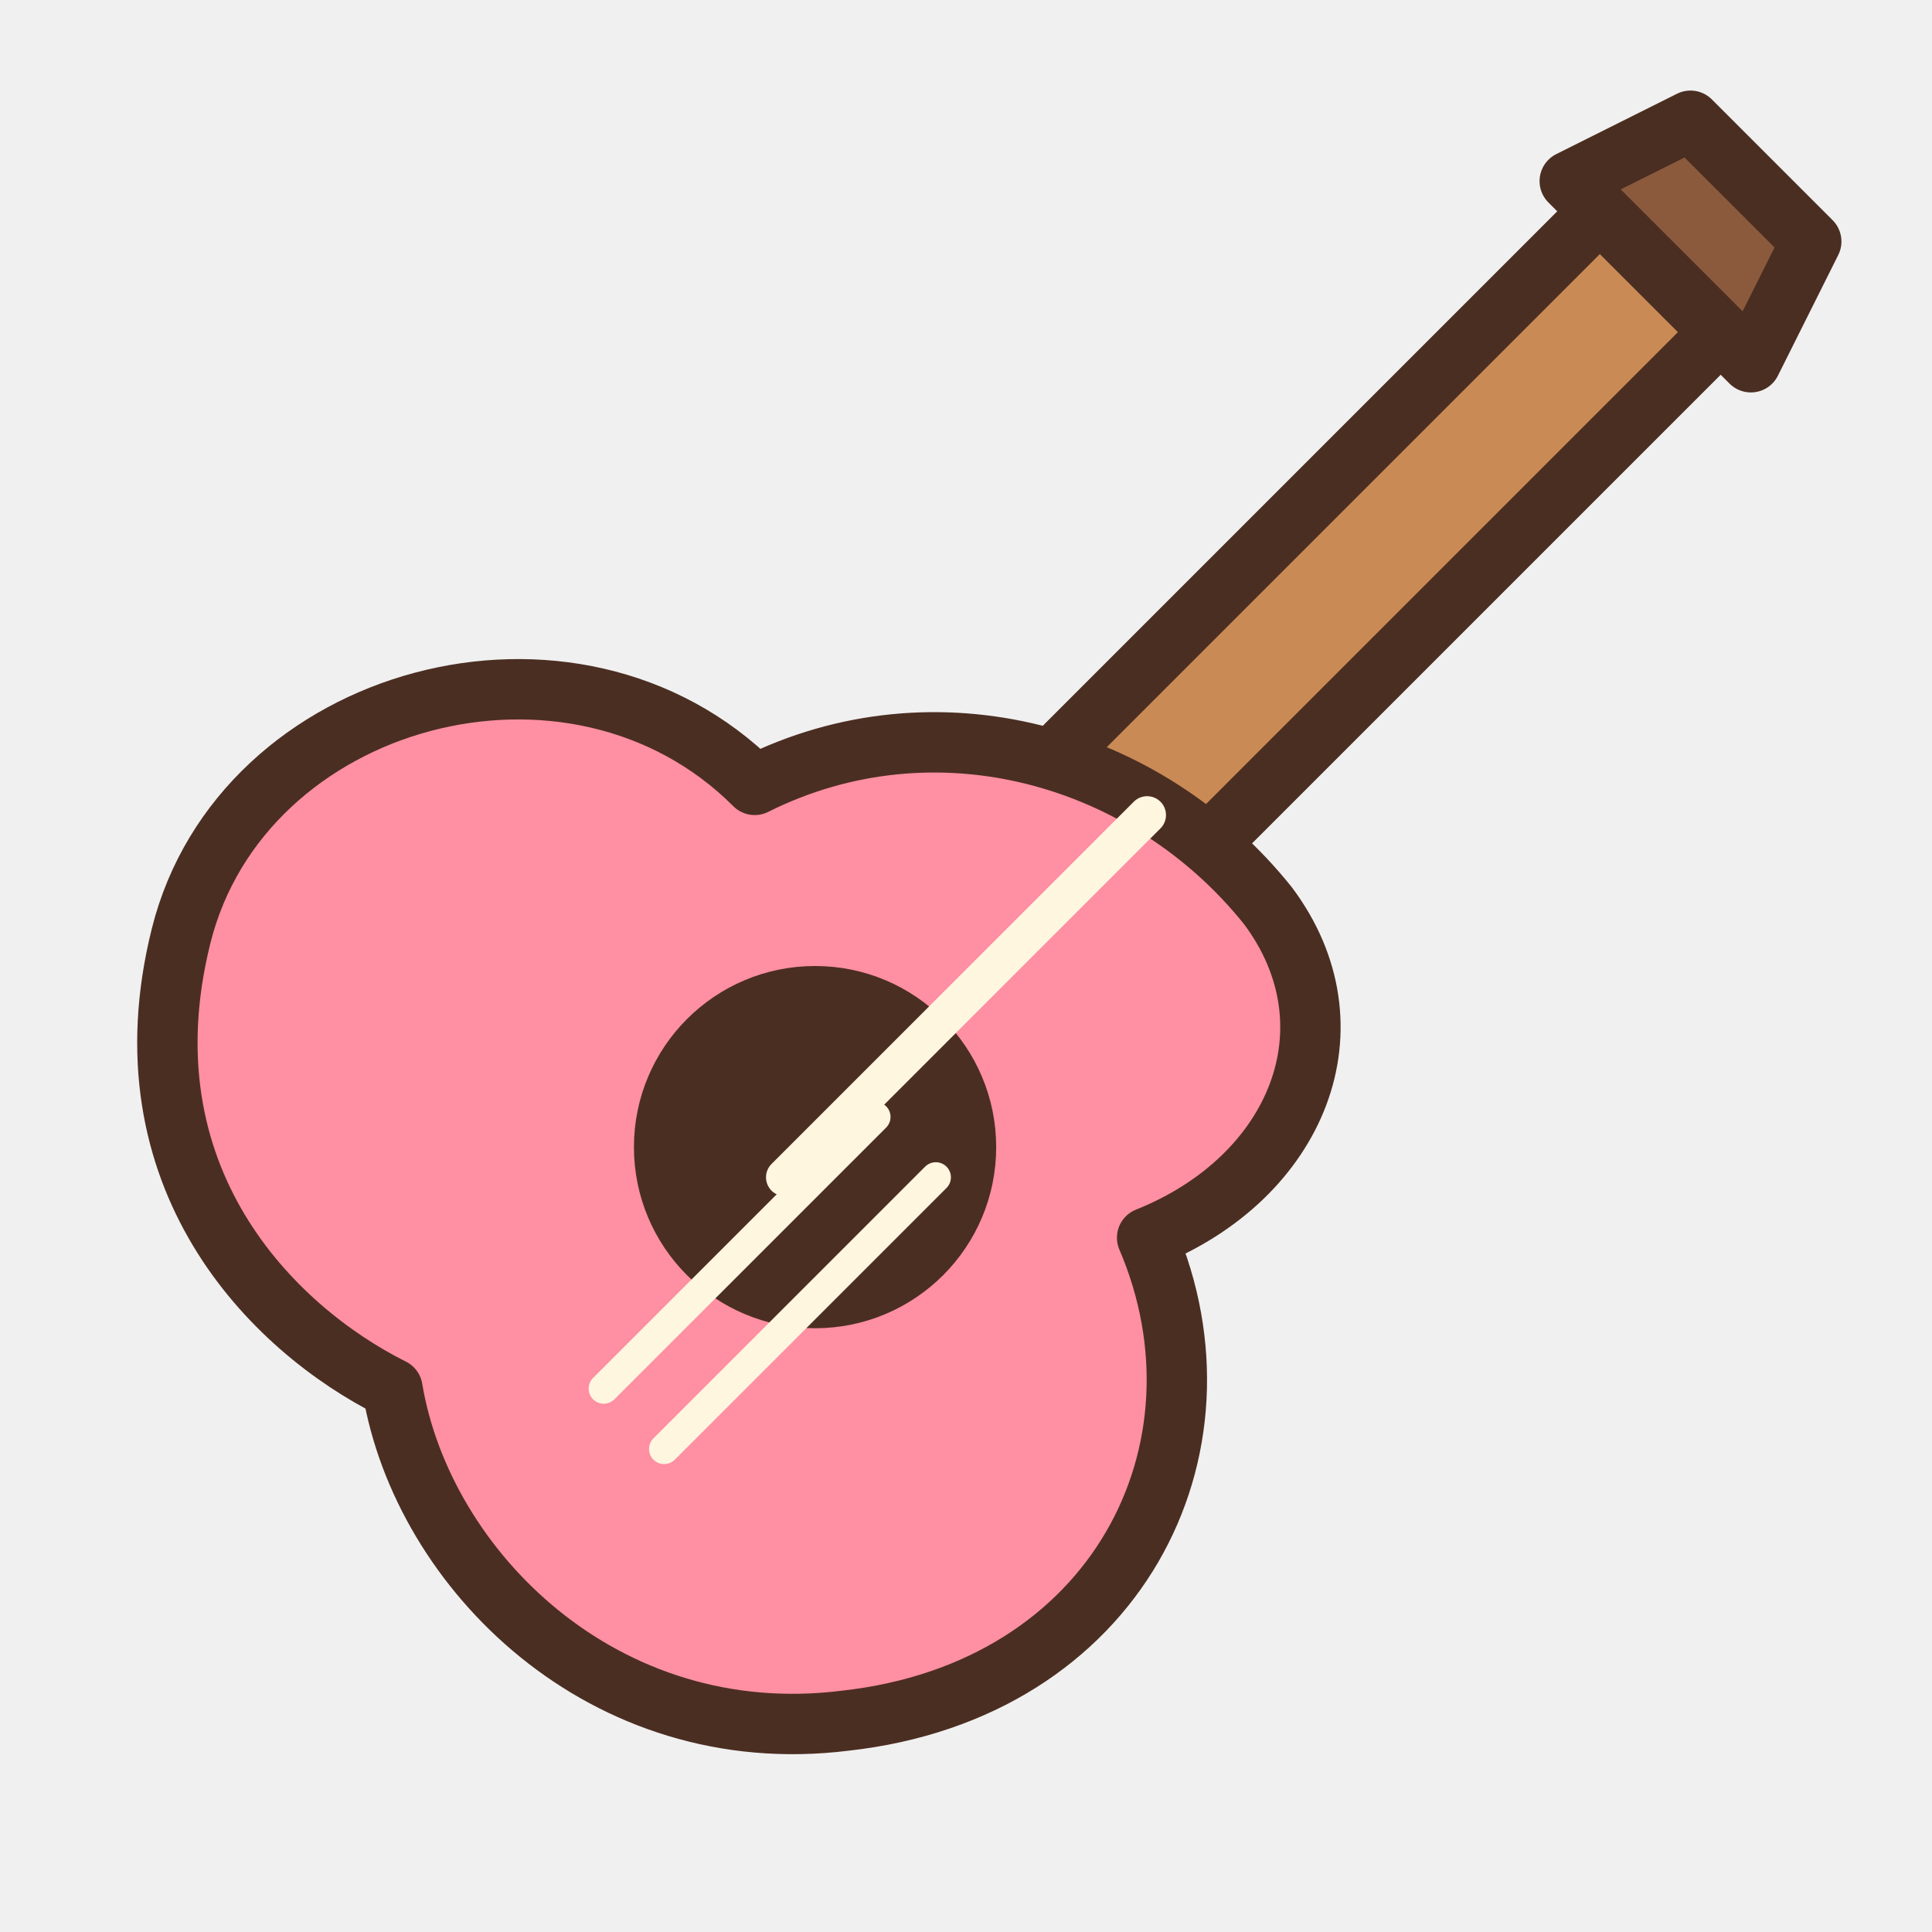
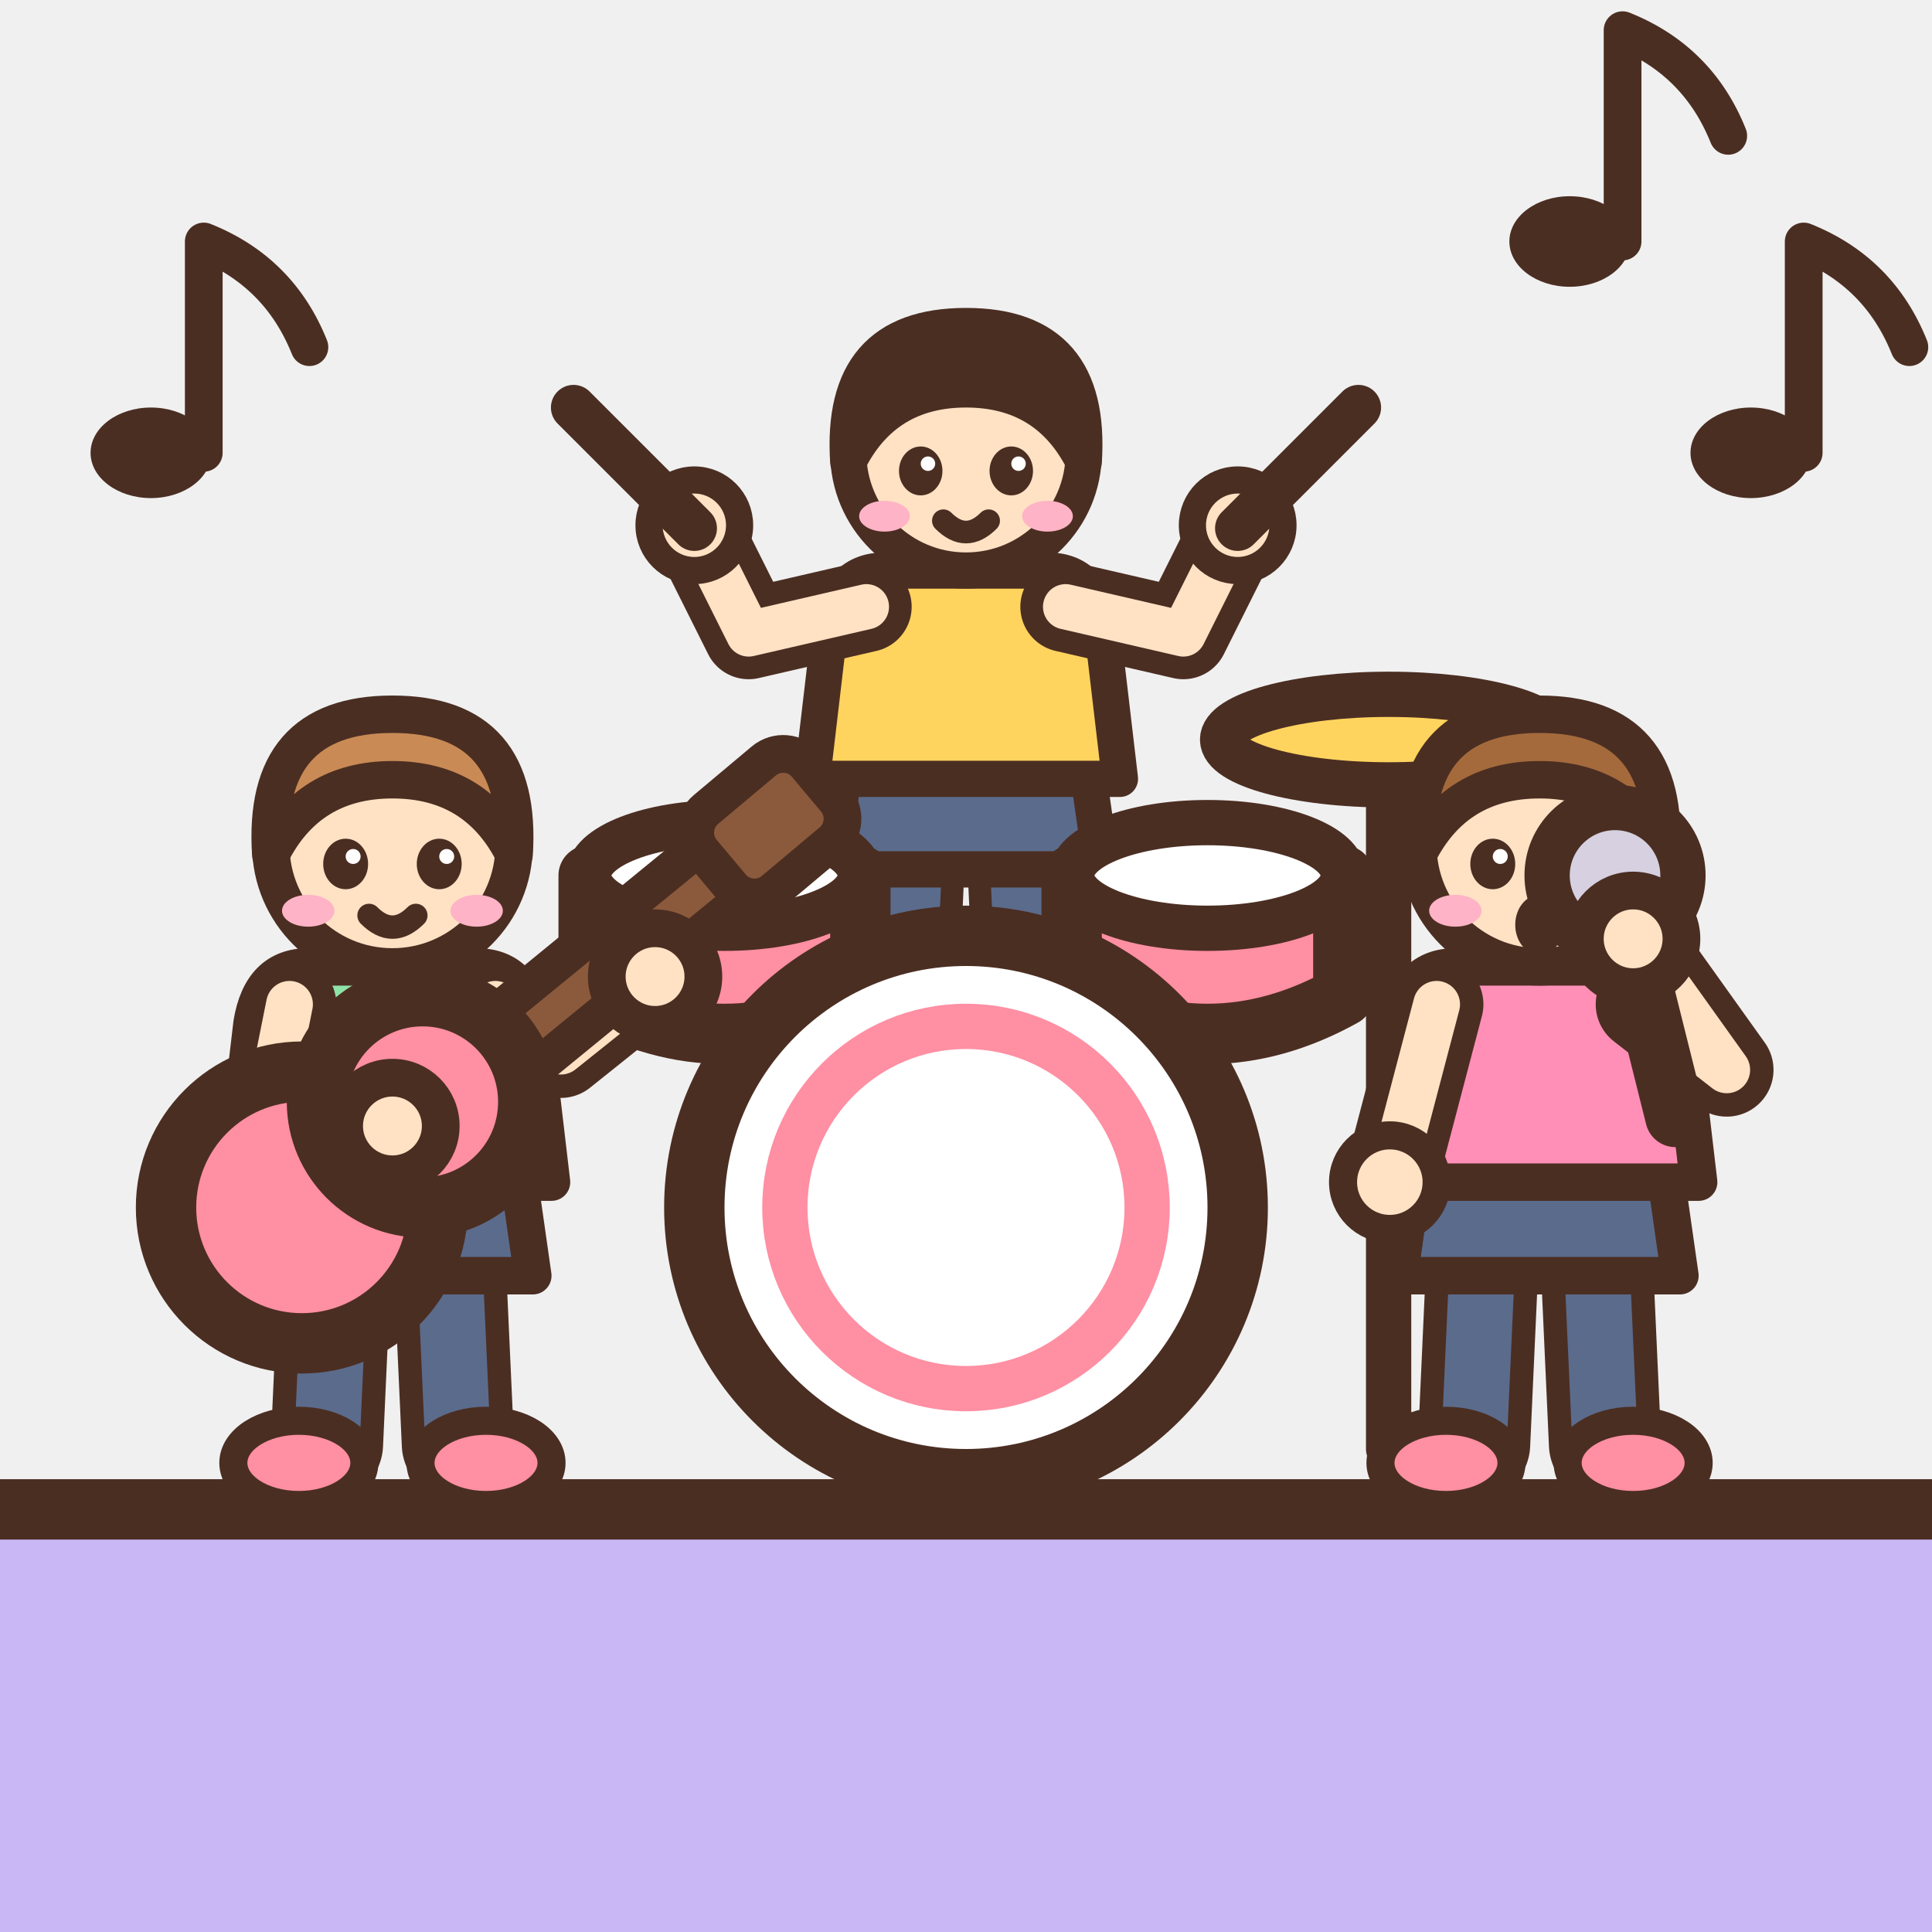
<svg xmlns="http://www.w3.org/2000/svg" viewBox="0 0 128 128">
  <g stroke="#4b2e22" stroke-width="4" stroke-linejoin="round" stroke-linecap="round">
-     <path d="M70 50l36-36 8 8-36 36" fill="#c98a55" />
-     <path d="M104 12l8-4 8 8-4 8Z" fill="#8b5a3c" />
-     <path d="M50 52c-12-12-34-6-38 10-4 16 6 26 14 30 2 12 14 24 30 22 18-2 26-18 20-32 10-4 14-14 8-22-8-10-22-14-34-8Z" fill="#ff8fa3" />
-     <circle cx="54" cy="76" r="10" fill="#4b2e22" />
-     <path d="M40 92l18-18M44 96l18-18" stroke="#fff6e0" stroke-width="2" />
-     <path d="M76 54l-24 24" stroke="#fff6e0" stroke-width="2.5" />
+     <path d="M-4 100h136v32H-4Z" fill="#c9b6f5" />
+     <g transform="translate(64 30) scale(0.6)">
+       <path d="M-6 42L-7 64" fill="none" stroke="#4b2e22" stroke-width="12" />
+       <path d="M-6 42L-7 64" fill="none" stroke="#5b6b8c" stroke-width="7" />
+       <path d="M6 42L7 64" fill="none" stroke="#4b2e22" stroke-width="12" />
+       <path d="M6 42L7 64" fill="none" stroke="#5b6b8c" stroke-width="7" />
+       <ellipse cx="-10" cy="66" rx="7" ry="4.5" fill="#ff8fa3" stroke-width="3" />
+       <ellipse cx="10" cy="66" rx="7" ry="4.5" fill="#ff8fa3" stroke-width="3" />
+       <path d="M-13 32h26l2 14H-15Z" fill="#5b6b8c" />
+       <path d="M-9 13h18q5 0 6 6l2 17h-34l2-17q1-6 6-6Z" fill="#ffd45e" />
+       <path d="M-11 17L-24 20L-30 8" fill="none" stroke="#4b2e22" stroke-width="10" />
+       <path d="M-11 17L-24 20L-30 8" fill="none" stroke="#ffe2c4" stroke-width="5" />
+       <circle cx="-30" cy="8" r="5" fill="#ffe2c4" stroke-width="3" />
+       <path d="M11 17L24 20L30 8" fill="none" stroke="#4b2e22" stroke-width="10" />
+       <path d="M11 17L24 20L30 8" fill="none" stroke="#ffe2c4" stroke-width="5" />
+       <circle cx="30" cy="8" r="5" fill="#ffe2c4" stroke-width="3" />
+       <circle cx="0" cy="0" r="13" fill="#ffe2c4" />
+       <path d="M-13 1q-1-15 13-15 14 0 13 15-4-8-13-8-9 0-13 8Z" fill="#4b2e22" />
+       <ellipse cx="-5" cy="2" rx="2.4" ry="2.7" fill="#4b2e22" stroke="none" />
+       <circle cx="-4.2" cy="1.2" r="0.8" fill="#fff" stroke="none" />
+       <ellipse cx="5" cy="2" rx="2.4" ry="2.7" fill="#4b2e22" stroke="none" />
+       <circle cx="5.8" cy="1.2" r="0.8" fill="#fff" stroke="none" />
+       <ellipse cx="-9" cy="7" rx="2.8" ry="1.7" fill="#ffb3c6" stroke="none" />
+       <ellipse cx="9" cy="7" rx="2.8" ry="1.7" fill="#ffb3c6" stroke="none" />
+       <path d="M-2.5 7.5q2.5 2.5 5 0" fill="none" stroke-width="2.5" />
+     </g>
+     <path d="M46 35l-8-8M82 35l8-8" stroke-width="3" />
+     <path d="M92 50v46" stroke-width="3" />
+     <ellipse cx="92" cy="49" rx="11" ry="3" fill="#ffd45e" stroke-width="3" />
+     <path d="M39 58v8q9 5 18 0v-8" fill="#ff8fa3" />
+     <ellipse cx="48" cy="58" rx="9" ry="3.5" fill="#ffffff" stroke-width="3" />
+     <path d="M71 58v8q9 5 18 0v-8" fill="#ff8fa3" />
+     <ellipse cx="80" cy="58" rx="9" ry="3.5" fill="#ffffff" stroke-width="3" />
+     <circle cx="64" cy="80" r="18" fill="#ffffff" />
+     <circle cx="64" cy="80" r="12" fill="none" stroke="#ff8fa3" stroke-width="3" />
+     <g transform="translate(26 56) scale(0.62)">
+       <path d="M-6 42L-7 64" fill="none" stroke="#4b2e22" stroke-width="12" />
+       <path d="M-6 42L-7 64" fill="none" stroke="#5b6b8c" stroke-width="7" />
+       <path d="M6 42L7 64" fill="none" stroke="#4b2e22" stroke-width="12" />
+       <path d="M6 42L7 64" fill="none" stroke="#5b6b8c" stroke-width="7" />
+       <ellipse cx="-10" cy="66" rx="7" ry="4.5" fill="#ff8fa3" stroke-width="3" />
+       <ellipse cx="10" cy="66" rx="7" ry="4.5" fill="#ff8fa3" stroke-width="3" />
+       <path d="M-13 32h26l2 14H-15Z" fill="#5b6b8c" />
+       <path d="M-9 13h18q5 0 6 6l2 17h-34l2-17q1-6 6-6Z" fill="#8fe3a8" />
+       <path d="M-11 17L-14 32L0 30" fill="none" stroke="#4b2e22" stroke-width="10" />
+       <path d="M-11 17L-14 32L0 30" fill="none" stroke="#ffe2c4" stroke-width="5" />
+       <circle cx="0" cy="30" r="5" fill="#ffe2c4" stroke-width="3" />
+       <path d="M11 17L18 22L28 14" fill="none" stroke="#4b2e22" stroke-width="10" />
+       <path d="M11 17L18 22L28 14" fill="none" stroke="#ffe2c4" stroke-width="5" />
+       <circle cx="28" cy="14" r="5" fill="#ffe2c4" stroke-width="3" />
+       <circle cx="0" cy="0" r="13" fill="#ffe2c4" />
+       <path d="M-13 1q-1-15 13-15 14 0 13 15-4-8-13-8-9 0-13 8Z" fill="#c98a55" />
+       <ellipse cx="-5" cy="2" rx="2.4" ry="2.7" fill="#4b2e22" stroke="none" />
+       <circle cx="-4.2" cy="1.2" r="0.8" fill="#fff" stroke="none" />
+       <ellipse cx="5" cy="2" rx="2.4" ry="2.7" fill="#4b2e22" stroke="none" />
+       <circle cx="5.8" cy="1.2" r="0.8" fill="#fff" stroke="none" />
+       <ellipse cx="-9" cy="7" rx="2.8" ry="1.7" fill="#ffb3c6" stroke="none" />
+       <ellipse cx="9" cy="7" rx="2.8" ry="1.7" fill="#ffb3c6" stroke="none" />
+       <path d="M-2.5 7.5q2.5 2.5 5 0" fill="none" stroke-width="2.5" />
+     </g>
+     <path d="M28 74L50 56" fill="none" stroke="#4b2e22" stroke-width="7" />
+     <path d="M28 74L50 56" fill="none" stroke="#8b5a3c" stroke-width="2" />
+     <rect x="48" y="50" width="7" height="9" rx="2" fill="#8b5a3c" stroke-width="2.5" transform="rotate(50 51 54)" />
+     <circle cx="20" cy="80" r="9" fill="#ff8fa3" />
+     <circle cx="28" cy="73" r="7" fill="#ff8fa3" />
+     <circle cx="23" cy="77" r="2.5" fill="#4b2e22" stroke="none" />
+     <circle cx="26" cy="74.6" r="3.2" fill="#ffe2c4" stroke-width="2.5" />
+     <circle cx="43.4" cy="64.7" r="3.2" fill="#ffe2c4" stroke-width="2.5" />
+     <g transform="translate(102 56) scale(0.62)">
+       <path d="M-6 42L-7 64" fill="none" stroke="#4b2e22" stroke-width="12" />
+       <path d="M-6 42L-7 64" fill="none" stroke="#5b6b8c" stroke-width="7" />
+       <path d="M6 42L7 64" fill="none" stroke="#4b2e22" stroke-width="12" />
+       <path d="M6 42L7 64" fill="none" stroke="#5b6b8c" stroke-width="7" />
+       <ellipse cx="-10" cy="66" rx="7" ry="4.5" fill="#ff8fa3" stroke-width="3" />
+       <ellipse cx="10" cy="66" rx="7" ry="4.5" fill="#ff8fa3" stroke-width="3" />
+       <path d="M-13 32h26l2 14H-15Z" fill="#5b6b8c" />
+       <path d="M-9 13h18q5 0 6 6l2 17h-34l2-17q1-6 6-6Z" fill="#ff8fb7" />
+       <path d="M-11 17L-16 36" fill="none" stroke="#4b2e22" stroke-width="10" />
+       <path d="M-11 17L-16 36" fill="none" stroke="#ffe2c4" stroke-width="5" />
+       <circle cx="-16" cy="36" r="5" fill="#ffe2c4" stroke-width="3" />
+       <path d="M11 17L20 24L10 10" fill="none" stroke="#4b2e22" stroke-width="10" />
+       <path d="M11 17L20 24L10 10" fill="none" stroke="#ffe2c4" stroke-width="5" />
+       <circle cx="10" cy="10" r="5" fill="#ffe2c4" stroke-width="3" />
+       <circle cx="0" cy="0" r="13" fill="#ffe2c4" />
+       <path d="M-13 1q-1-15 13-15 14 0 13 15-4-8-13-8-9 0-13 8Z" fill="#a46a3c" />
+       <ellipse cx="-5" cy="2" rx="2.4" ry="2.7" fill="#4b2e22" stroke="none" />
+       <circle cx="-4.2" cy="1.2" r="0.8" fill="#fff" stroke="none" />
+       <ellipse cx="5" cy="2" rx="2.4" ry="2.7" fill="#4b2e22" stroke="none" />
+       <circle cx="5.8" cy="1.2" r="0.8" fill="#fff" stroke="none" />
+       <ellipse cx="-9" cy="7" rx="2.8" ry="1.7" fill="#ffb3c6" stroke="none" />
+       <ellipse cx="9" cy="7" rx="2.8" ry="1.7" fill="#ffb3c6" stroke="none" />
+       <ellipse cx="0" cy="8.5" rx="2.6" ry="3.2" fill="#4b2e22" stroke="none" />
+     </g>
+     <path d="M108 62l3 12" stroke-width="4" />
+     <circle cx="107" cy="58" r="4.5" fill="#d6d0e0" stroke-width="3" />
+     <circle cx="108.2" cy="62.2" r="3.2" fill="#ffe2c4" stroke-width="2.5" />
+     <ellipse cx="116" cy="30" rx="4" ry="3" fill="#4b2e22" stroke="none" />
+     <path d="M119.5 30v-14q5 2 7 7" fill="none" stroke-width="2.5" />
+     <ellipse cx="10" cy="30" rx="4" ry="3" fill="#4b2e22" stroke="none" />
+     <path d="M13.5 30v-14q5 2 7 7" fill="none" stroke-width="2.5" />
+     <ellipse cx="104" cy="16" rx="4" ry="3" fill="#4b2e22" stroke="none" />
+     <path d="M107.5 16v-14q5 2 7 7" fill="none" stroke-width="2.5" />
  </g>
</svg>
